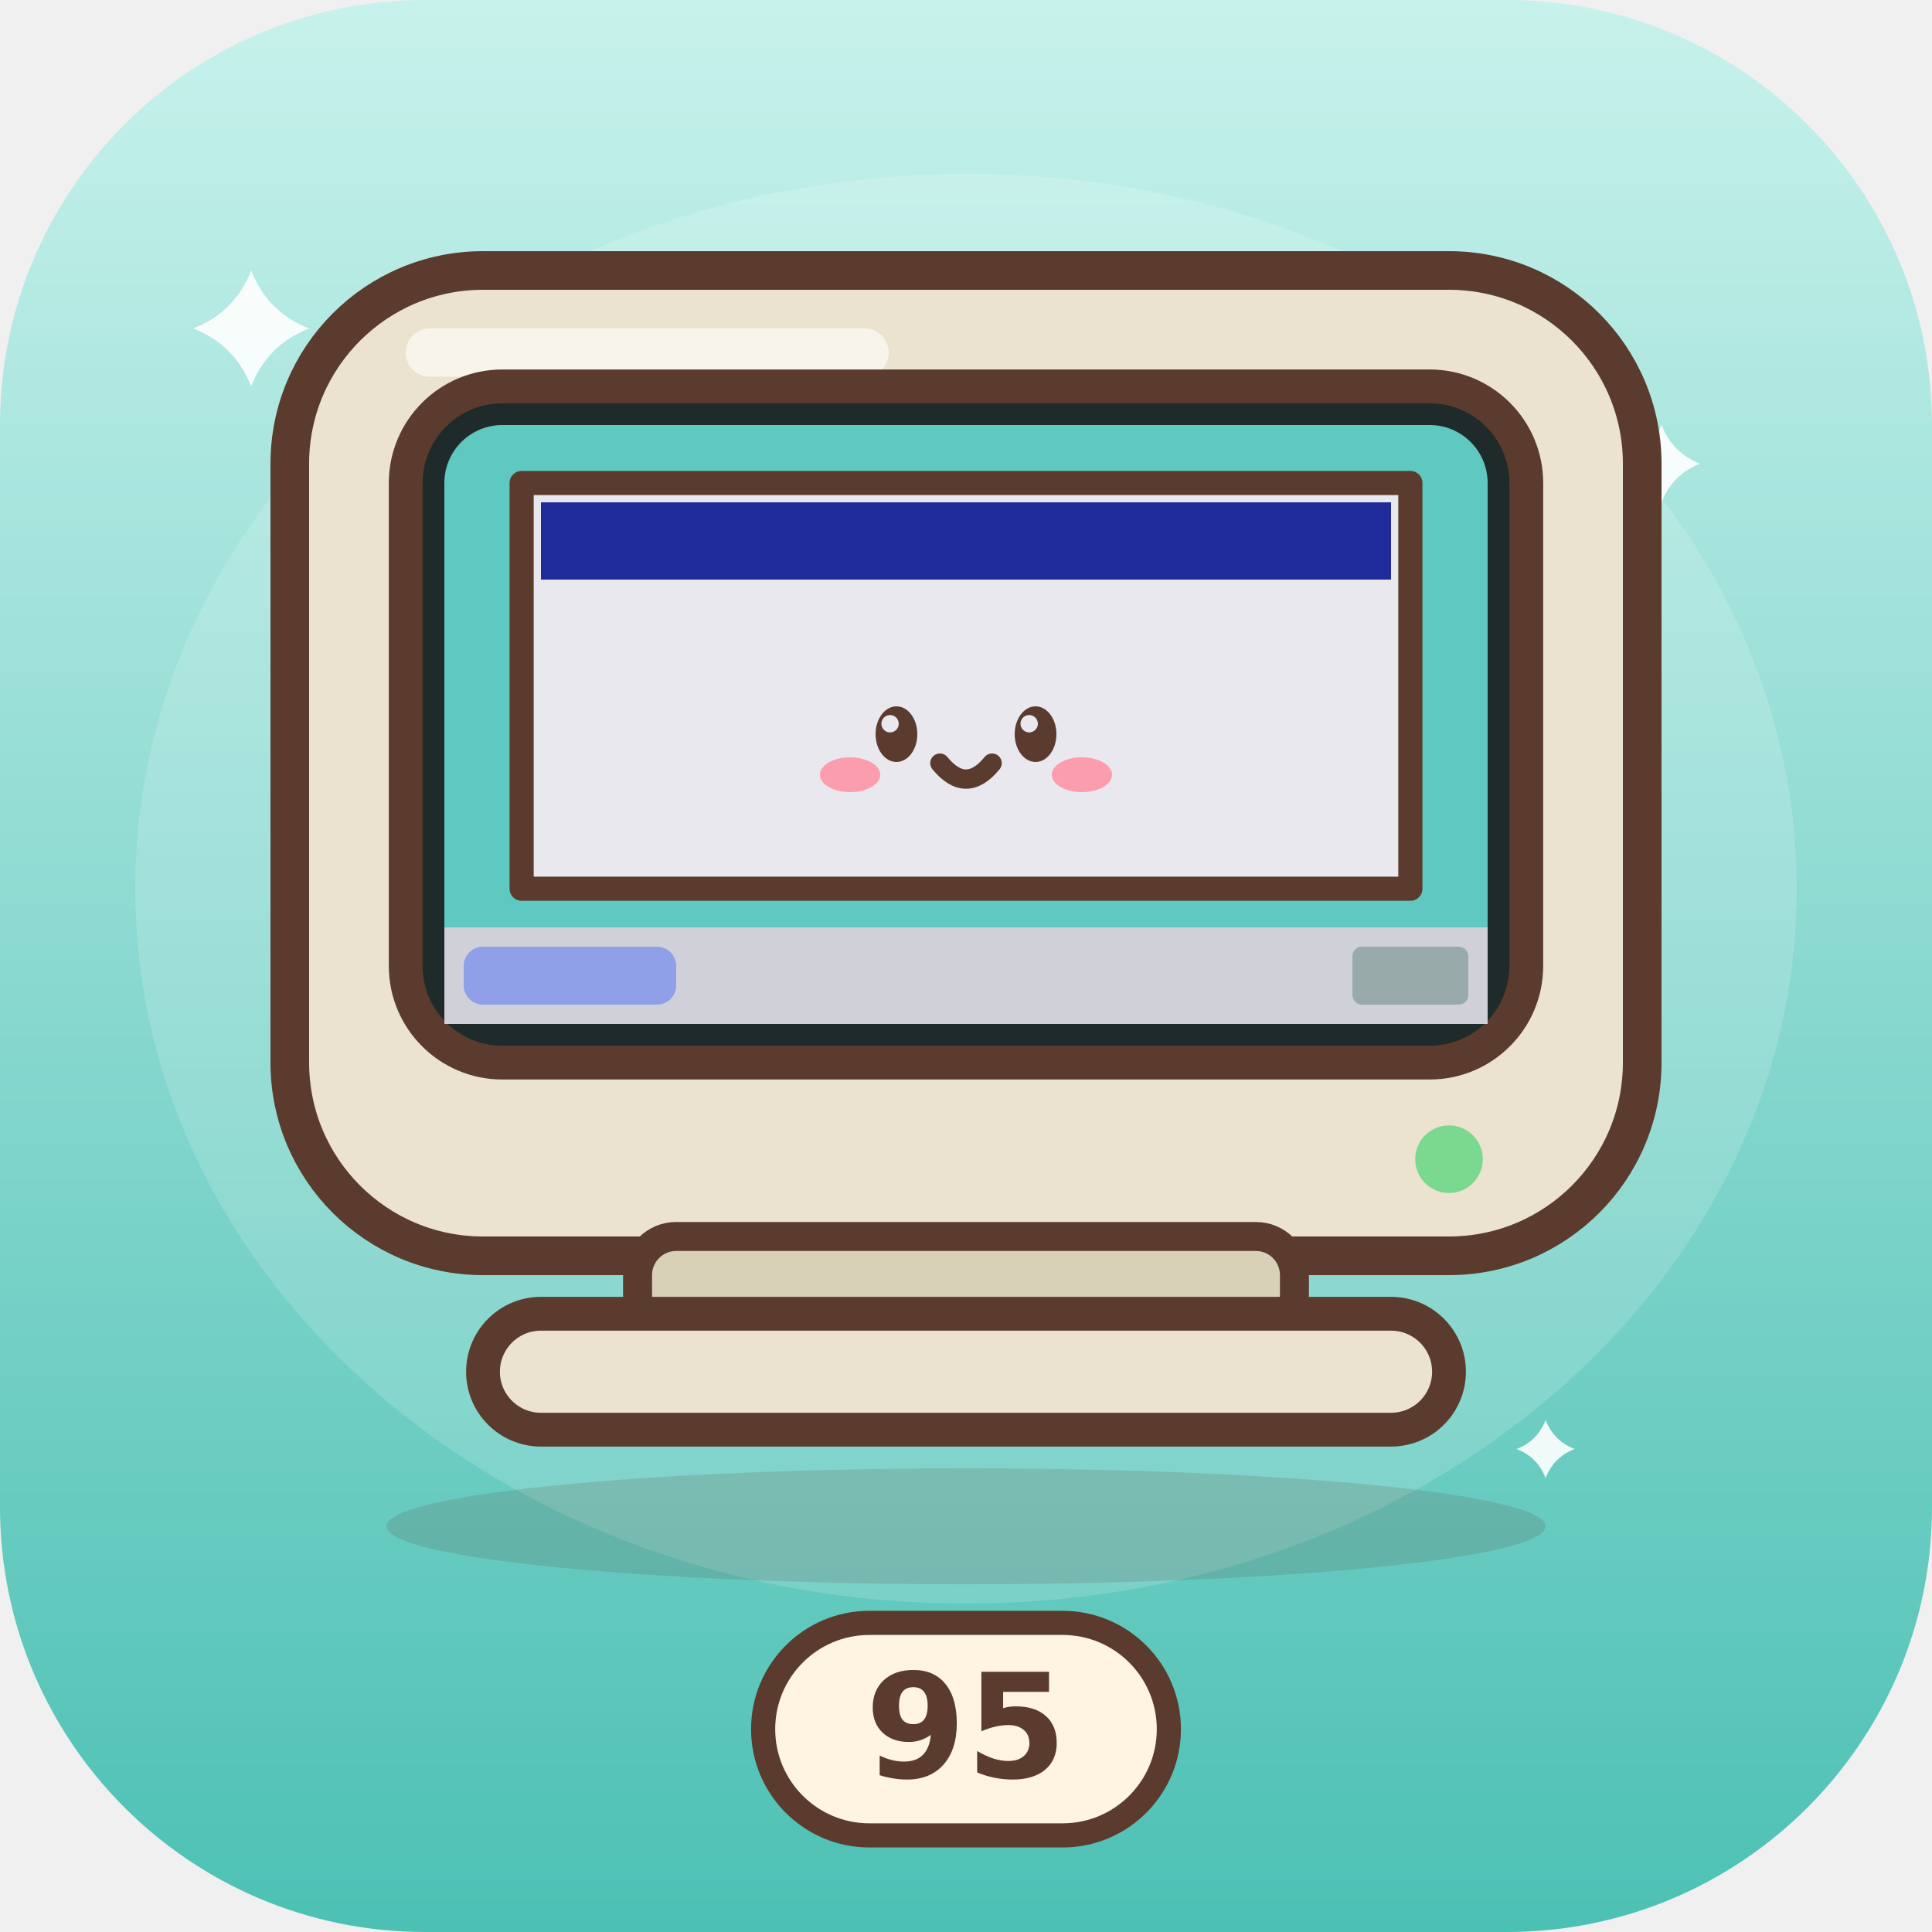
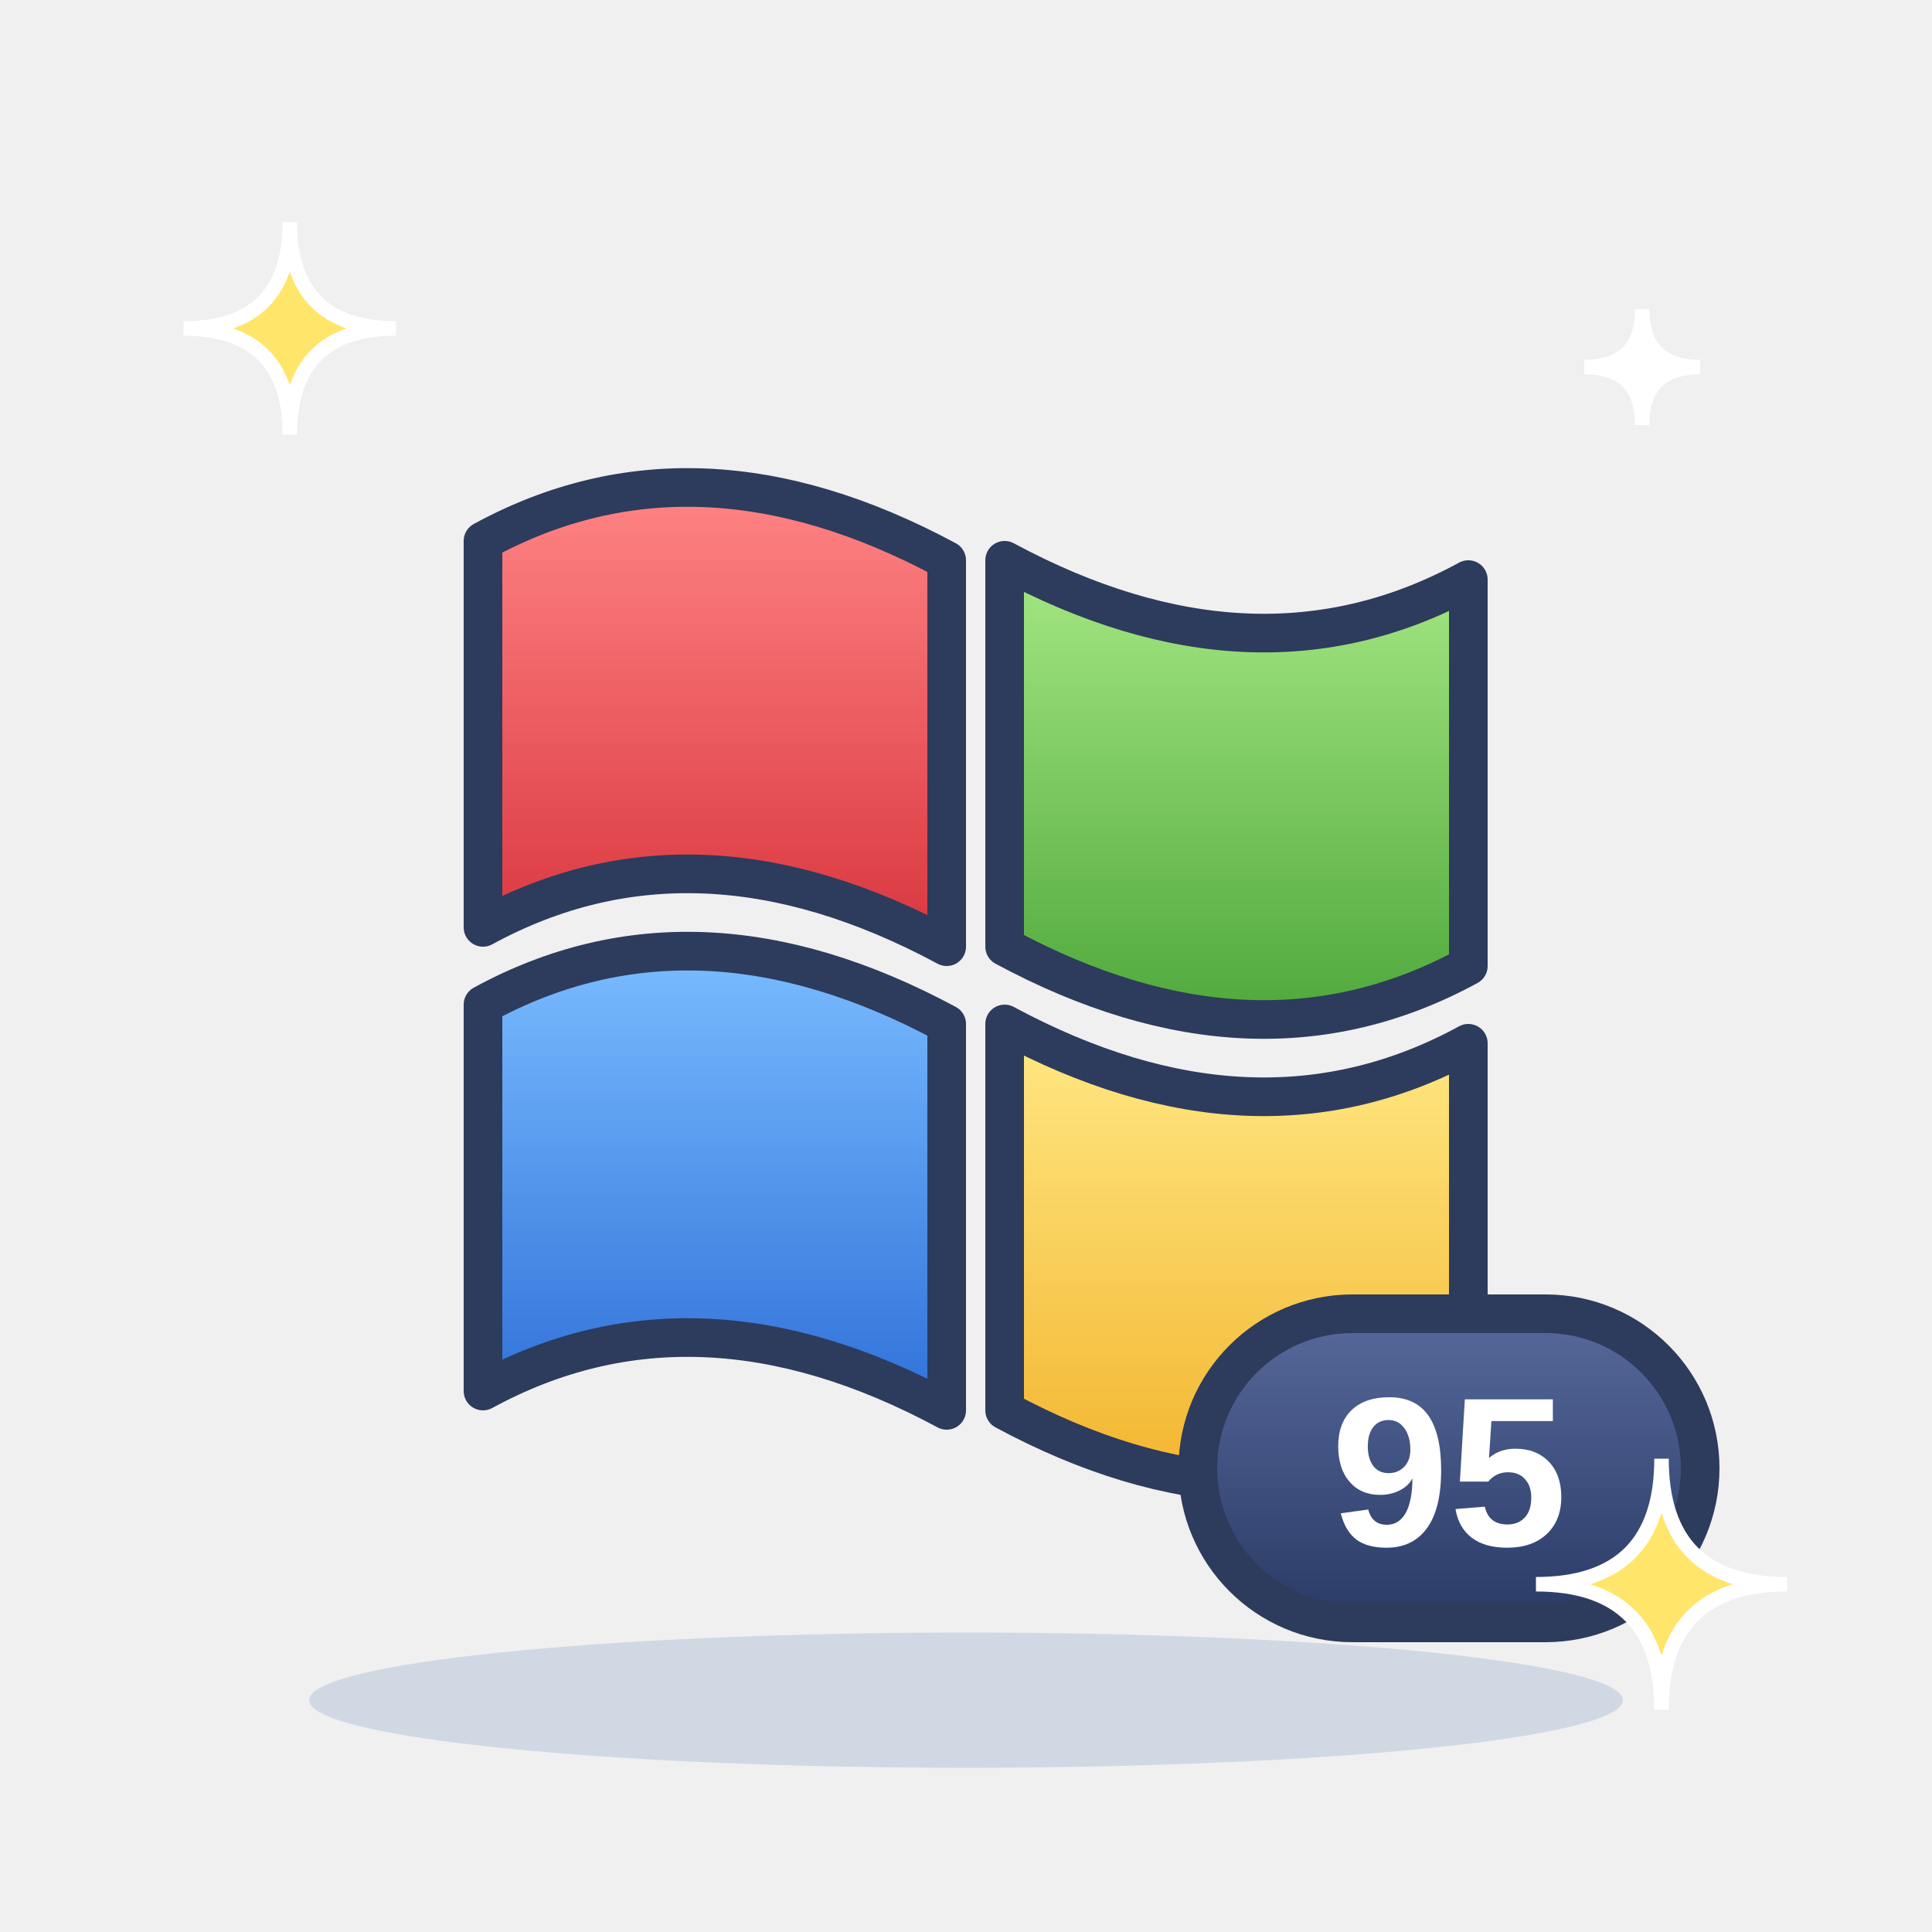
<svg xmlns="http://www.w3.org/2000/svg" viewBox="0 0 200 200" width="256" height="256">
  <defs>
-     <linearGradient id="g22" x1="0" y1="0" x2="0" y2="1">
-       <stop offset="0" stop-color="#c8f2ec" />
-       <stop offset="1" stop-color="#4cc0b4" />
+     <linearGradient id="red" x1="0" y1="0" x2="0" y2="1">
+       <stop offset="0" stop-color="#ff8484" />
+       <stop offset="1" stop-color="#d9363e" />
    </linearGradient>
-     <clipPath id="c22">
-       <rect width="200" height="200" rx="44" />
-     </clipPath>
+     <linearGradient id="wh" x1="0" y1="0" x2="0" y2="1">
+       <stop offset="0" stop-color="#ffffff" />
+       <stop offset="1" stop-color="#d6dce8" />
+     </linearGradient>
+     <linearGradient id="cream" x1="0" y1="0" x2="0" y2="1">
+       <stop offset="0" stop-color="#fff7e2" />
+       <stop offset="1" stop-color="#e6d4aa" />
+     </linearGradient>
+     <linearGradient id="dk" x1="0" y1="0" x2="0" y2="1">
+       <stop offset="0" stop-color="#5c667c" />
+       <stop offset="1" stop-color="#2b3347" />
+     </linearGradient>
+     <linearGradient id="navy" x1="0" y1="0" x2="0" y2="1">
+       <stop offset="0" stop-color="#56699a" />
+       <stop offset="1" stop-color="#2a3a66" />
+     </linearGradient>
+     <linearGradient id="blu" x1="0" y1="0" x2="0" y2="1">
+       <stop offset="0" stop-color="#79bcff" />
+       <stop offset="1" stop-color="#2f70d8" />
+     </linearGradient>
+     <linearGradient id="pur" x1="0" y1="0" x2="0" y2="1">
+       <stop offset="0" stop-color="#cfaaff" />
+       <stop offset="1" stop-color="#7c50d2" />
+     </linearGradient>
+     <linearGradient id="ind" x1="0" y1="0" x2="0" y2="1">
+       <stop offset="0" stop-color="#9a8cff" />
+       <stop offset="1" stop-color="#4c3ac9" />
+     </linearGradient>
+     <linearGradient id="grn" x1="0" y1="0" x2="0" y2="1">
+       <stop offset="0" stop-color="#a6e884" />
+       <stop offset="1" stop-color="#4fa83b" />
+     </linearGradient>
+     <linearGradient id="lcd" x1="0" y1="0" x2="0" y2="1">
+       <stop offset="0" stop-color="#d2eba3" />
+       <stop offset="1" stop-color="#93bd5e" />
+     </linearGradient>
+     <linearGradient id="gry" x1="0" y1="0" x2="0" y2="1">
+       <stop offset="0" stop-color="#eceff5" />
+       <stop offset="1" stop-color="#adb5c7" />
+     </linearGradient>
+     <linearGradient id="sil" x1="0" y1="0" x2="0" y2="1">
+       <stop offset="0" stop-color="#f7f9fc" />
+       <stop offset="1" stop-color="#bcc4d4" />
+     </linearGradient>
+     <linearGradient id="yel" x1="0" y1="0" x2="0" y2="1">
+       <stop offset="0" stop-color="#ffe985" />
+       <stop offset="1" stop-color="#f3b52f" />
+     </linearGradient>
+     <linearGradient id="wood" x1="0" y1="0" x2="0" y2="1">
+       <stop offset="0" stop-color="#d39a5e" />
+       <stop offset="1" stop-color="#8c5729" />
+     </linearGradient>
+     <linearGradient id="org" x1="0" y1="0" x2="0" y2="1">
+       <stop offset="0" stop-color="#ffb870" />
+       <stop offset="1" stop-color="#ea7621" />
+     </linearGradient>
+     <linearGradient id="pnk" x1="0" y1="0" x2="0" y2="1">
+       <stop offset="0" stop-color="#ffa6cd" />
+       <stop offset="1" stop-color="#e2549c" />
+     </linearGradient>
  </defs>
-   <rect width="200" height="200" rx="44" fill="url(#g22)" />
-   <ellipse cx="100" cy="92" rx="86" ry="74" fill="#fff" opacity=".16" />
-   <path d="M26 28Q27.68 32.32 32 34Q27.68 35.68 26 40Q24.32 35.68 20 34Q24.32 32.32 26 28Z" fill="#fff" opacity="0.9" />
-   <path d="M172 44Q173.12 46.88 176 48Q173.12 49.12 172 52Q170.88 49.12 168 48Q170.88 46.88 172 44Z" fill="#fff" opacity="0.9" />
-   <path d="M160 147Q160.84 149.16 163 150Q160.84 150.84 160 153Q159.16 150.84 157 150Q159.16 149.16 160 147Z" fill="#fff" opacity="0.9" />
-   <ellipse cx="100" cy="158" rx="60" ry="6" fill="#5a3b2e" opacity=".16" />
-   <rect x="30" y="28" width="140" height="102" rx="20" fill="#ebe3cf" stroke="#5a3b2e" stroke-width="4" stroke-linejoin="round" />
-   <rect x="42" y="34" width="50" height="5" rx="2.5" fill="#fff" opacity="0.6" />
-   <rect x="42" y="40" width="116" height="70" rx="10" fill="#1f2a2a" stroke="#5a3b2e" stroke-width="3.5" stroke-linejoin="round" />
-   <rect x="46" y="44" width="108" height="62" rx="6" fill="#5fc8c0" />
-   <rect x="54" y="50" width="92" height="42" rx="0" fill="#e8e8ee" stroke="#5a3b2e" stroke-width="2.5" stroke-linejoin="round" />
-   <rect x="56" y="52" width="88" height="8" rx="0" fill="#202c9a" />
-   <ellipse cx="92.8" cy="76" rx="2.16" ry="2.88" fill="#5a3b2e" />
-   <ellipse cx="107.2" cy="76" rx="2.16" ry="2.88" fill="#5a3b2e" />
-   <circle cx="92.14" cy="74.92" r="0.9" fill="#e8e8ee" />
-   <circle cx="106.54" cy="74.92" r="0.9" fill="#e8e8ee" />
-   <ellipse cx="88.0" cy="80.2" rx="3.12" ry="1.8" fill="#ff8fa3" opacity=".85" />
-   <ellipse cx="112.0" cy="80.2" rx="3.12" ry="1.8" fill="#ff8fa3" opacity=".85" />
-   <path d="M97.3 79.0q2.7 3.3 5.4 0" fill="none" stroke="#5a3b2e" stroke-width="2" stroke-linecap="round" />
-   <rect x="46" y="96" width="108" height="10" rx="0" fill="#d0d0d8" />
-   <rect x="48" y="98" width="22" height="6" rx="2" fill="#8fa0e8" />
-   <rect x="140" y="98" width="12" height="6" rx="1" fill="#9aa" />
-   <rect x="66" y="128" width="68" height="10" rx="4" fill="#d9d0b8" stroke="#5a3b2e" stroke-width="3" stroke-linejoin="round" />
-   <rect x="50" y="136" width="100" height="12" rx="6" fill="#ebe3cf" stroke="#5a3b2e" stroke-width="3.5" stroke-linejoin="round" />
-   <circle cx="150" cy="120" r="3.5" fill="#7bd88f" />
-   <rect x="79.0" y="168" width="42" height="22" rx="11" fill="#fff4e2" stroke="#5a3b2e" stroke-width="2.5" />
-   <text x="100" y="184" font-family="Jua,Gowun Dodum,DejaVu Sans,Arial,sans-serif" font-weight="900" font-size="15" text-anchor="middle" fill="#5a3b2e">95</text>
+   <ellipse cx="100" cy="176" rx="68" ry="7" fill="#3b6ea8" opacity=".18" />
+   <path d="M50 56Q72 44 98 58V98Q72 84 50 96Z" fill="url(#red)" stroke="#2d3b5c" stroke-width="4" stroke-linejoin="round" stroke-linecap="round" />
+   <path d="M104 58Q130 72 152 60V100Q130 112 104 98Z" fill="url(#grn)" stroke="#2d3b5c" stroke-width="4" stroke-linejoin="round" stroke-linecap="round" />
+   <path d="M50 104Q72 92 98 106V146Q72 132 50 144Z" fill="url(#blu)" stroke="#2d3b5c" stroke-width="4" stroke-linejoin="round" stroke-linecap="round" />
+   <path d="M104 106Q130 120 152 108V148Q130 160 104 146Z" fill="url(#yel)" stroke="#2d3b5c" stroke-width="4" stroke-linejoin="round" stroke-linecap="round" />
+   <rect x="124" y="136" width="52" height="32" rx="16" fill="url(#navy)" stroke="#2d3b5c" stroke-width="4" stroke-linejoin="round" stroke-linecap="round" />
+   <text x="150" y="160" font-family="Arial Black,Arial,sans-serif" font-weight="900" font-size="22" fill="#fff" text-anchor="middle">95</text>
+   <path d="M30 23Q30 34 41 34Q30 34 30 45Q30 34 19 34Q30 34 30 23Z" fill="#ffe66b" stroke="#fff" stroke-width="1.5" />
+   <path d="M172 151Q172 164 185 164Q172 164 172 177Q172 164 159 164Q172 164 172 151Z" fill="#ffe66b" stroke="#fff" stroke-width="1.5" />
+   <path d="M170 32Q170 38 176 38Q170 38 170 44Q170 38 164 38Q170 38 170 32Z" fill="#fff" stroke="#fff" stroke-width="1.5" />
</svg>
